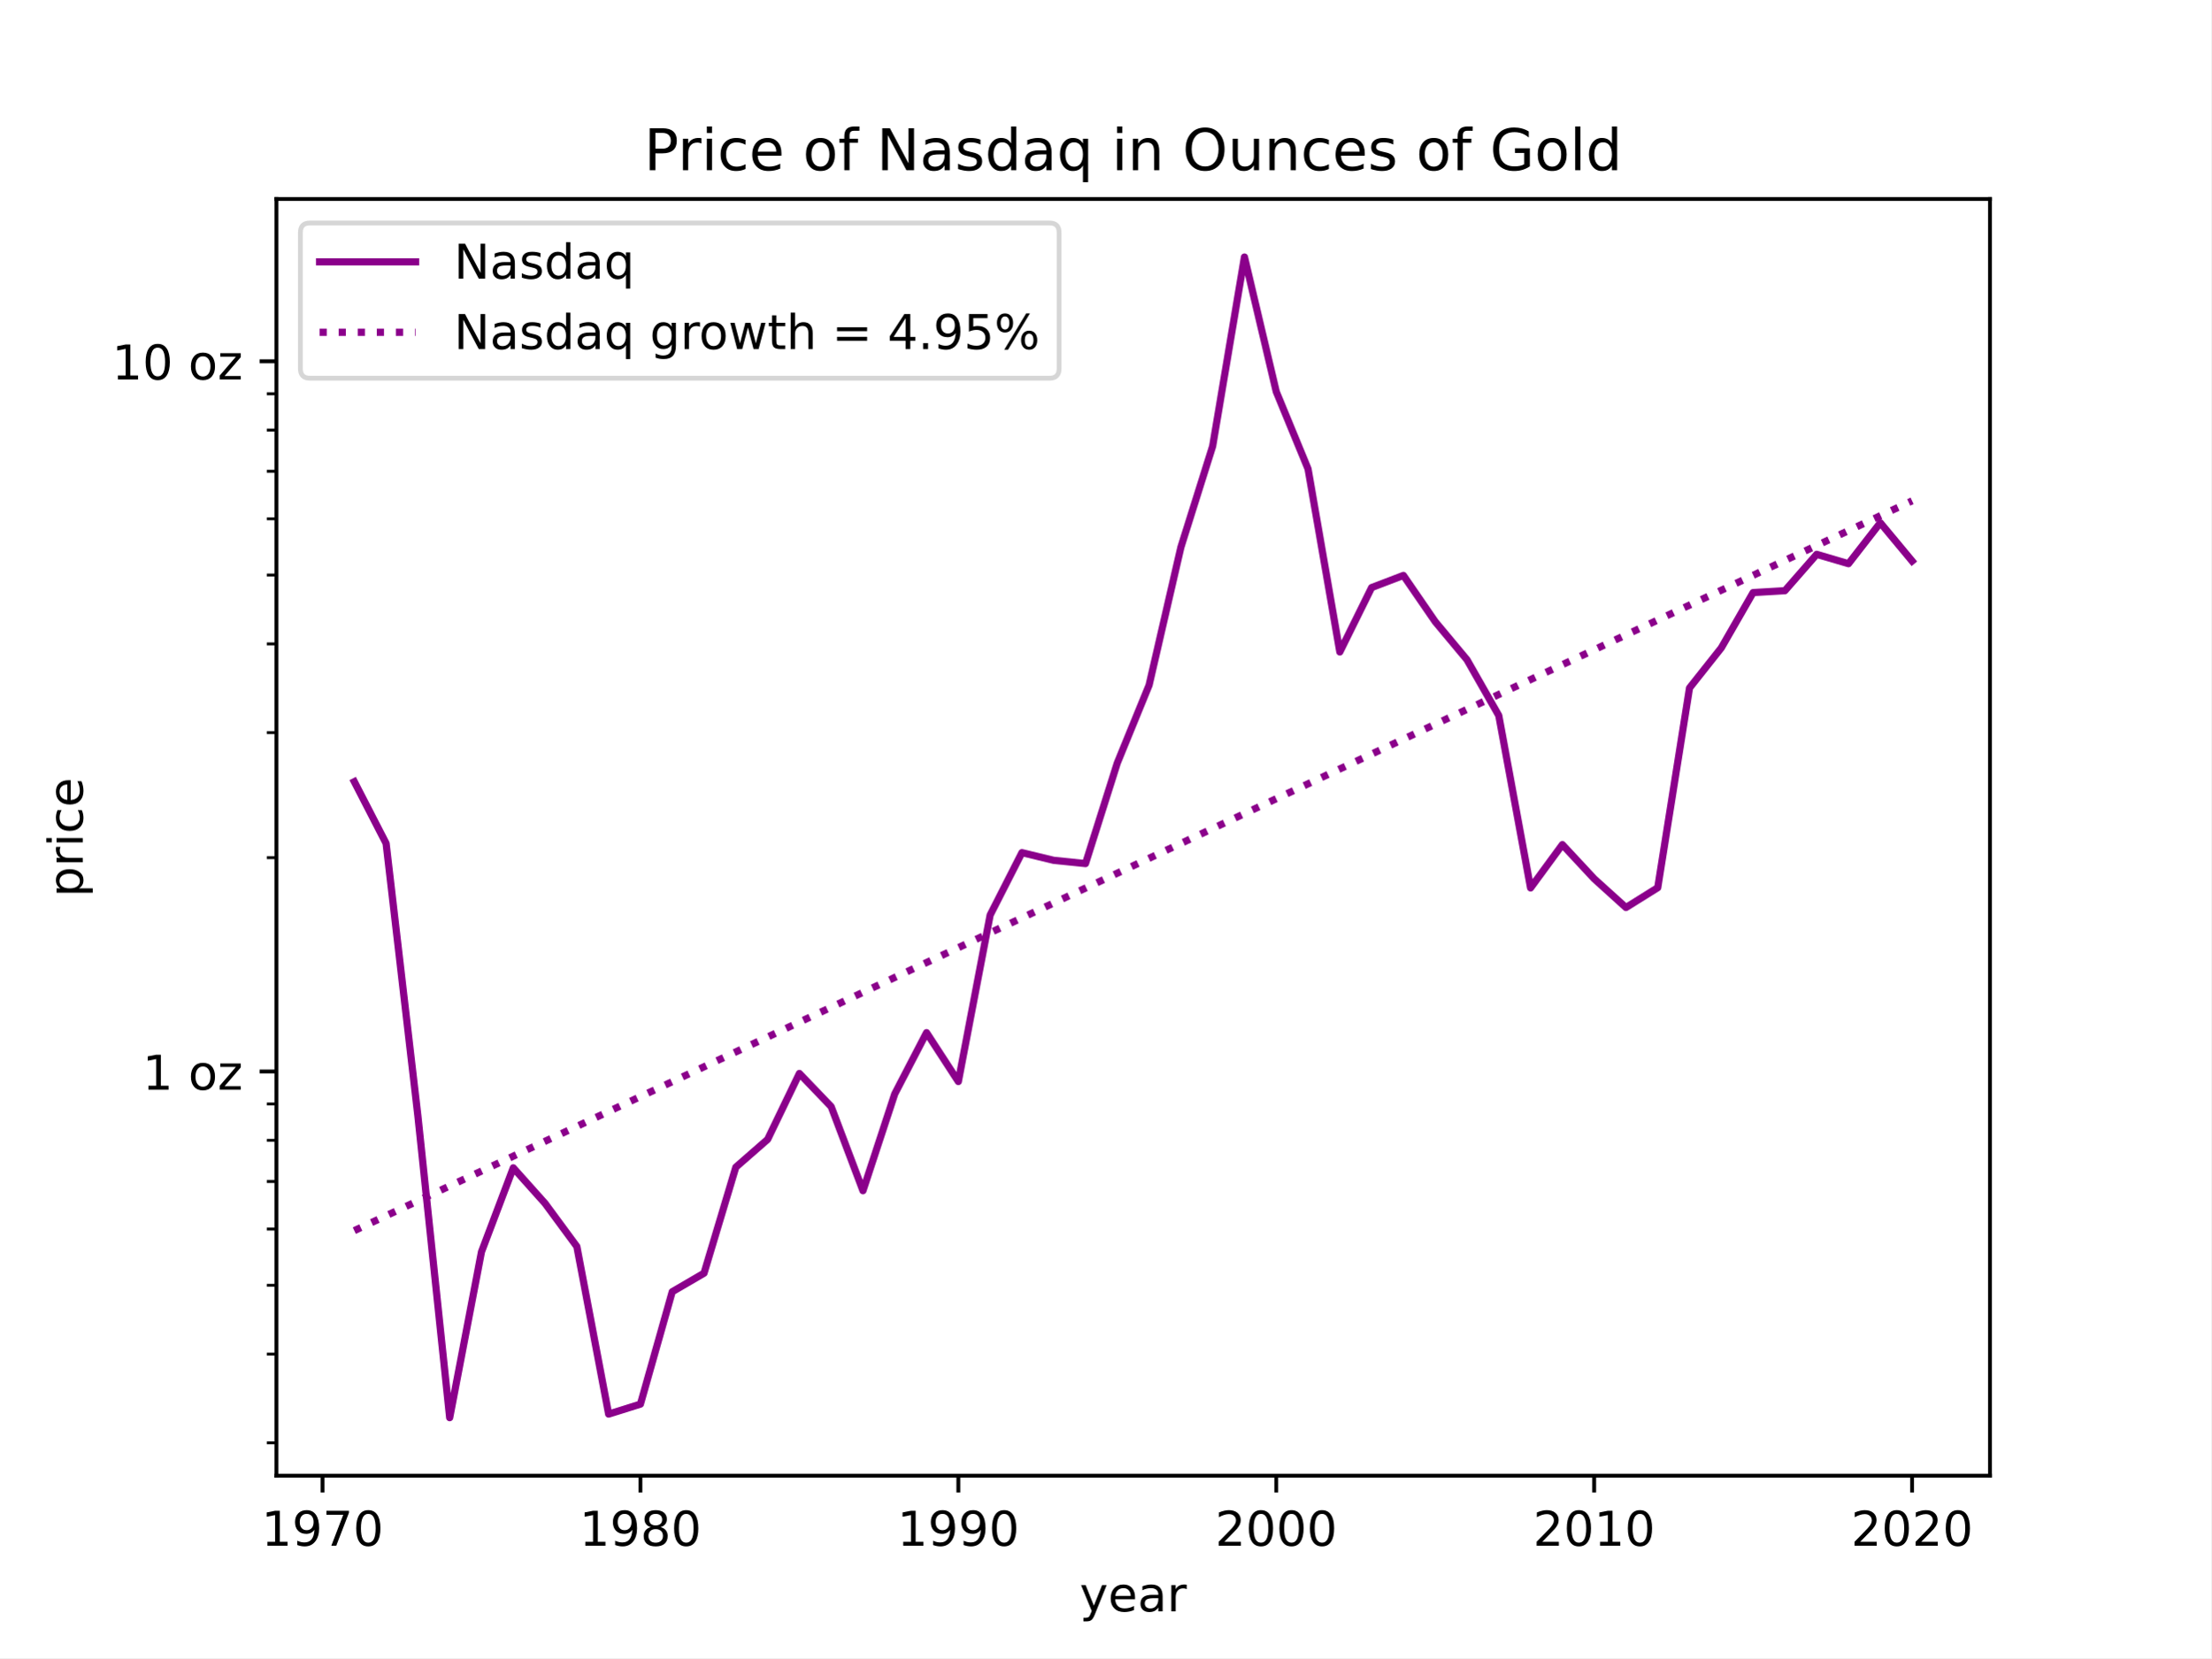
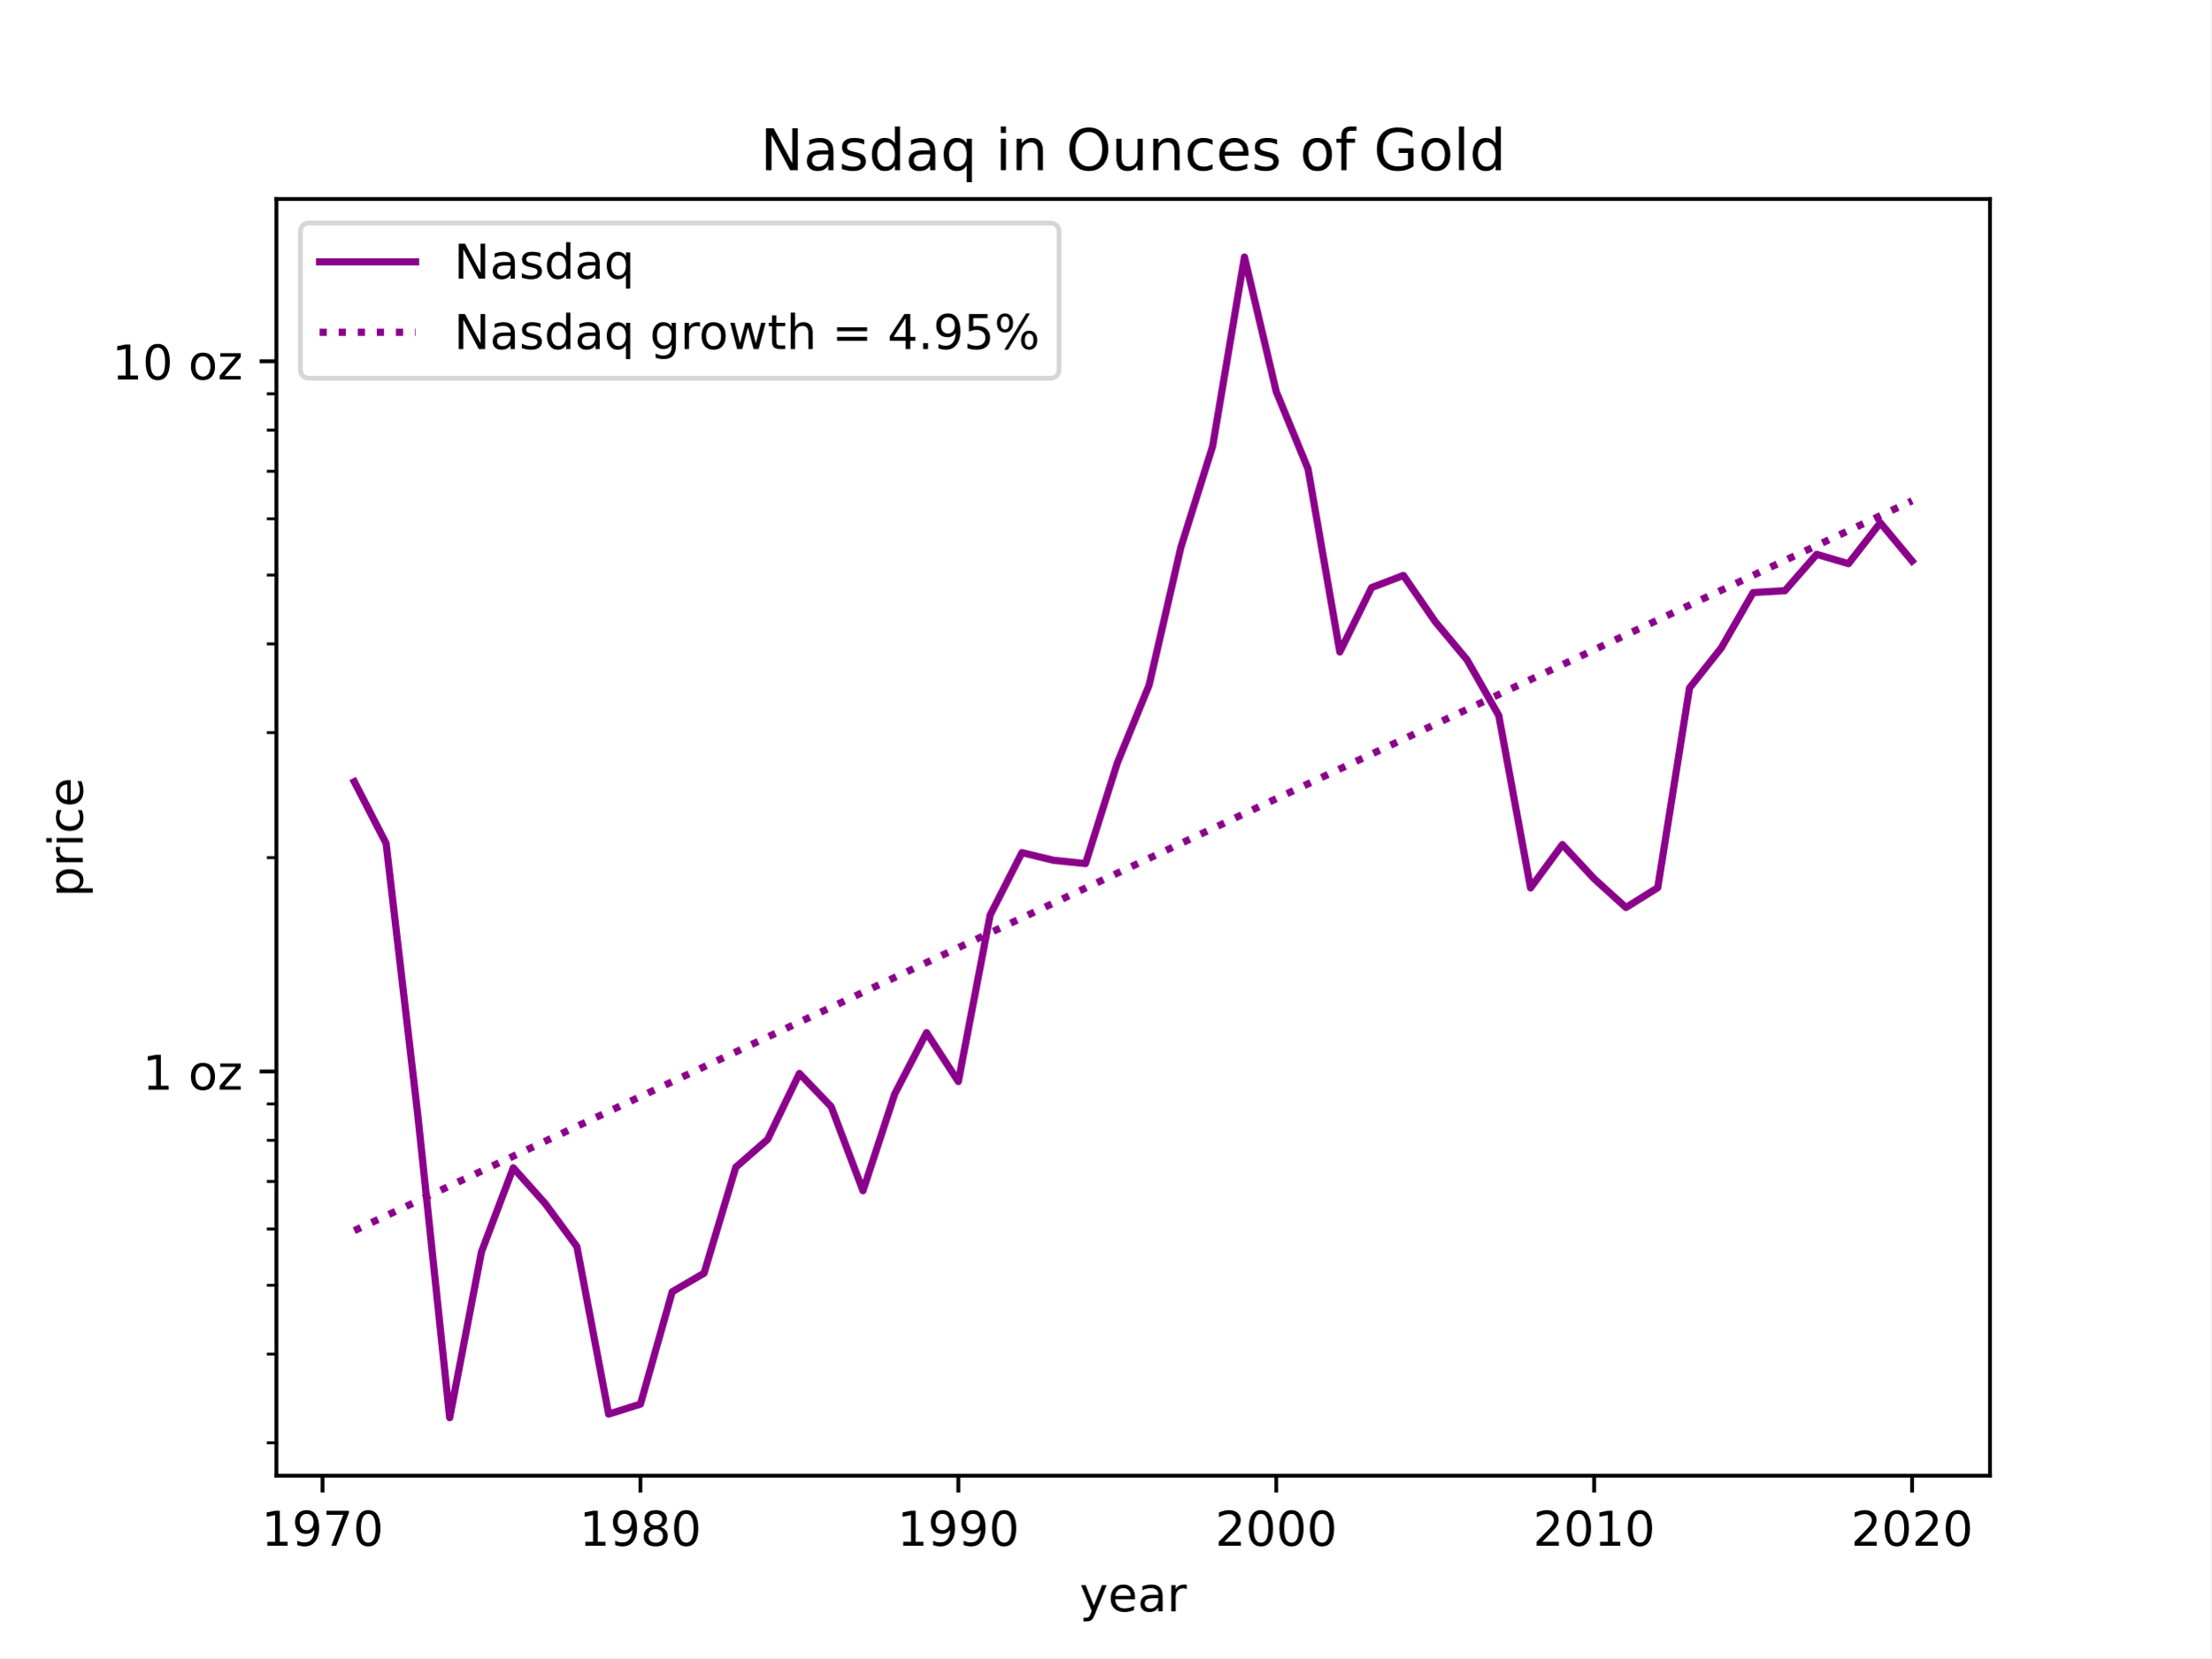
<svg xmlns="http://www.w3.org/2000/svg" xmlns:xlink="http://www.w3.org/1999/xlink" height="345.6pt" version="1.1" viewBox="0 0 460.8 345.6" width="460.8pt">
  <defs>
    <style type="text/css">
*{stroke-linecap:butt;stroke-linejoin:round;}
  </style>
  </defs>
  <g id="figure_1">
    <g id="patch_1">
      <path d="M 0 345.6  L 460.8 345.6  L 460.8 0  L 0 0  z " style="fill:#ffffff;" />
    </g>
    <g id="axes_1">
      <g id="patch_2">
        <path d="M 57.6 307.584  L 414.72 307.584  L 414.72 41.472  L 57.6 41.472  z " style="fill:#ffffff;" />
      </g>
      <g id="matplotlib.axis_1">
        <g id="xtick_1">
          <g id="line2d_1">
            <defs>
-               <path d="M 0 0  L 0 3.5  " id="m5ba9211d2d" style="stroke:#000000;stroke-width:0.8;" />
-             </defs>
-             <g>
-               <use style="stroke:#000000;stroke-width:0.8;" x="67.207" xlink:href="#m5ba9211d2d" y="307.584" />
+               <path d="M 0 0  L 0 3.5  " id="mdb878e8b52" style="stroke:#000000;stroke-width:0.8;" />
+             </defs>
+             <g>
+               <use style="stroke:#000000;stroke-width:0.8;" x="67.207" xlink:href="#mdb878e8b52" y="307.584" />
            </g>
          </g>
          <g id="text_1">
            <defs>
              <path d="M 12.406 8.297  L 28.516 8.297  L 28.516 63.922  L 10.984 60.406  L 10.984 69.391  L 28.422 72.906  L 38.281 72.906  L 38.281 8.297  L 54.391 8.297  L 54.391 0  L 12.406 0  z " id="DejaVuSans-49" />
              <path d="M 10.984 1.516  L 10.984 10.5  Q 14.703 8.734 18.5 7.812  Q 22.312 6.891 25.984 6.891  Q 35.75 6.891 40.891 13.453  Q 46.047 20.016 46.781 33.406  Q 43.953 29.203 39.594 26.953  Q 35.25 24.703 29.984 24.703  Q 19.047 24.703 12.672 31.312  Q 6.297 37.938 6.297 49.422  Q 6.297 60.641 12.938 67.422  Q 19.578 74.219 30.609 74.219  Q 43.266 74.219 49.922 64.516  Q 56.594 54.828 56.594 36.375  Q 56.594 19.141 48.406 8.859  Q 40.234 -1.422 26.422 -1.422  Q 22.703 -1.422 18.891 -0.688  Q 15.094 0.047 10.984 1.516  z M 30.609 32.422  Q 37.25 32.422 41.125 36.953  Q 45.016 41.5 45.016 49.422  Q 45.016 57.281 41.125 61.844  Q 37.25 66.406 30.609 66.406  Q 23.969 66.406 20.094 61.844  Q 16.219 57.281 16.219 49.422  Q 16.219 41.5 20.094 36.953  Q 23.969 32.422 30.609 32.422  z " id="DejaVuSans-57" />
              <path d="M 8.203 72.906  L 55.078 72.906  L 55.078 68.703  L 28.609 0  L 18.312 0  L 43.219 64.594  L 8.203 64.594  z " id="DejaVuSans-55" />
              <path d="M 31.781 66.406  Q 24.172 66.406 20.328 58.906  Q 16.5 51.422 16.5 36.375  Q 16.5 21.391 20.328 13.891  Q 24.172 6.391 31.781 6.391  Q 39.453 6.391 43.281 13.891  Q 47.125 21.391 47.125 36.375  Q 47.125 51.422 43.281 58.906  Q 39.453 66.406 31.781 66.406  z M 31.781 74.219  Q 44.047 74.219 50.516 64.516  Q 56.984 54.828 56.984 36.375  Q 56.984 17.969 50.516 8.266  Q 44.047 -1.422 31.781 -1.422  Q 19.531 -1.422 13.062 8.266  Q 6.594 17.969 6.594 36.375  Q 6.594 54.828 13.062 64.516  Q 19.531 74.219 31.781 74.219  z " id="DejaVuSans-48" />
            </defs>
            <g transform="translate(54.48212 322.1824)scale(0.1 -0.1)">
              <use xlink:href="#DejaVuSans-49" />
              <use x="63.623" xlink:href="#DejaVuSans-57" />
              <use x="127.246" xlink:href="#DejaVuSans-55" />
              <use x="190.869" xlink:href="#DejaVuSans-48" />
            </g>
          </g>
        </g>
        <g id="xtick_2">
          <g id="line2d_2">
            <g>
-               <use style="stroke:#000000;stroke-width:0.8;" x="133.463" xlink:href="#m5ba9211d2d" y="307.584" />
+               <use style="stroke:#000000;stroke-width:0.8;" x="133.463" xlink:href="#mdb878e8b52" y="307.584" />
            </g>
          </g>
          <g id="text_2">
            <defs>
              <path d="M 31.781 34.625  Q 24.75 34.625 20.719 30.859  Q 16.703 27.094 16.703 20.516  Q 16.703 13.922 20.719 10.156  Q 24.75 6.391 31.781 6.391  Q 38.812 6.391 42.859 10.172  Q 46.922 13.969 46.922 20.516  Q 46.922 27.094 42.891 30.859  Q 38.875 34.625 31.781 34.625  z M 21.922 38.812  Q 15.578 40.375 12.031 44.719  Q 8.5 49.078 8.5 55.328  Q 8.5 64.062 14.719 69.141  Q 20.953 74.219 31.781 74.219  Q 42.672 74.219 48.875 69.141  Q 55.078 64.062 55.078 55.328  Q 55.078 49.078 51.531 44.719  Q 48 40.375 41.703 38.812  Q 48.828 37.156 52.797 32.312  Q 56.781 27.484 56.781 20.516  Q 56.781 9.906 50.312 4.234  Q 43.844 -1.422 31.781 -1.422  Q 19.734 -1.422 13.25 4.234  Q 6.781 9.906 6.781 20.516  Q 6.781 27.484 10.781 32.312  Q 14.797 37.156 21.922 38.812  z M 18.312 54.391  Q 18.312 48.734 21.844 45.562  Q 25.391 42.391 31.781 42.391  Q 38.141 42.391 41.719 45.562  Q 45.312 48.734 45.312 54.391  Q 45.312 60.062 41.719 63.234  Q 38.141 66.406 31.781 66.406  Q 25.391 66.406 21.844 63.234  Q 18.312 60.062 18.312 54.391  z " id="DejaVuSans-56" />
            </defs>
            <g transform="translate(120.7382 322.1824)scale(0.1 -0.1)">
              <use xlink:href="#DejaVuSans-49" />
              <use x="63.623" xlink:href="#DejaVuSans-57" />
              <use x="127.246" xlink:href="#DejaVuSans-56" />
              <use x="190.869" xlink:href="#DejaVuSans-48" />
            </g>
          </g>
        </g>
        <g id="xtick_3">
          <g id="line2d_3">
            <g>
-               <use style="stroke:#000000;stroke-width:0.8;" x="199.719" xlink:href="#m5ba9211d2d" y="307.584" />
+               <use style="stroke:#000000;stroke-width:0.8;" x="199.719" xlink:href="#mdb878e8b52" y="307.584" />
            </g>
          </g>
          <g id="text_3">
            <g transform="translate(186.9942 322.1824)scale(0.1 -0.1)">
              <use xlink:href="#DejaVuSans-49" />
              <use x="63.623" xlink:href="#DejaVuSans-57" />
              <use x="127.246" xlink:href="#DejaVuSans-57" />
              <use x="190.869" xlink:href="#DejaVuSans-48" />
            </g>
          </g>
        </g>
        <g id="xtick_4">
          <g id="line2d_4">
            <g>
-               <use style="stroke:#000000;stroke-width:0.8;" x="265.975" xlink:href="#m5ba9211d2d" y="307.584" />
+               <use style="stroke:#000000;stroke-width:0.8;" x="265.975" xlink:href="#mdb878e8b52" y="307.584" />
            </g>
          </g>
          <g id="text_4">
            <defs>
              <path d="M 19.188 8.297  L 53.609 8.297  L 53.609 0  L 7.328 0  L 7.328 8.297  Q 12.938 14.109 22.625 23.891  Q 32.328 33.688 34.812 36.531  Q 39.547 41.844 41.422 45.531  Q 43.312 49.219 43.312 52.781  Q 43.312 58.594 39.234 62.25  Q 35.156 65.922 28.609 65.922  Q 23.969 65.922 18.812 64.312  Q 13.672 62.703 7.812 59.422  L 7.812 69.391  Q 13.766 71.781 18.938 73  Q 24.125 74.219 28.422 74.219  Q 39.75 74.219 46.484 68.547  Q 53.219 62.891 53.219 53.422  Q 53.219 48.922 51.531 44.891  Q 49.859 40.875 45.406 35.406  Q 44.188 33.984 37.641 27.219  Q 31.109 20.453 19.188 8.297  z " id="DejaVuSans-50" />
            </defs>
            <g transform="translate(253.2502 322.1824)scale(0.1 -0.1)">
              <use xlink:href="#DejaVuSans-50" />
              <use x="63.623" xlink:href="#DejaVuSans-48" />
              <use x="127.246" xlink:href="#DejaVuSans-48" />
              <use x="190.869" xlink:href="#DejaVuSans-48" />
            </g>
          </g>
        </g>
        <g id="xtick_5">
          <g id="line2d_5">
            <g>
-               <use style="stroke:#000000;stroke-width:0.8;" x="332.231" xlink:href="#m5ba9211d2d" y="307.584" />
+               <use style="stroke:#000000;stroke-width:0.8;" x="332.231" xlink:href="#mdb878e8b52" y="307.584" />
            </g>
          </g>
          <g id="text_5">
            <g transform="translate(319.5062 322.1824)scale(0.1 -0.1)">
              <use xlink:href="#DejaVuSans-50" />
              <use x="63.623" xlink:href="#DejaVuSans-48" />
              <use x="127.246" xlink:href="#DejaVuSans-49" />
              <use x="190.869" xlink:href="#DejaVuSans-48" />
            </g>
          </g>
        </g>
        <g id="xtick_6">
          <g id="line2d_6">
            <g>
-               <use style="stroke:#000000;stroke-width:0.8;" x="398.487" xlink:href="#m5ba9211d2d" y="307.584" />
+               <use style="stroke:#000000;stroke-width:0.8;" x="398.487" xlink:href="#mdb878e8b52" y="307.584" />
            </g>
          </g>
          <g id="text_6">
            <g transform="translate(385.7623 322.1824)scale(0.1 -0.1)">
              <use xlink:href="#DejaVuSans-50" />
              <use x="63.623" xlink:href="#DejaVuSans-48" />
              <use x="127.246" xlink:href="#DejaVuSans-50" />
              <use x="190.869" xlink:href="#DejaVuSans-48" />
            </g>
          </g>
        </g>
        <g id="text_7">
          <defs>
            <path d="M 32.172 -5.078  Q 28.375 -14.844 24.75 -17.812  Q 21.141 -20.797 15.094 -20.797  L 7.906 -20.797  L 7.906 -13.281  L 13.188 -13.281  Q 16.891 -13.281 18.938 -11.516  Q 21 -9.766 23.484 -3.219  L 25.094 0.875  L 2.984 54.688  L 12.5 54.688  L 29.594 11.922  L 46.688 54.688  L 56.203 54.688  z " id="DejaVuSans-121" />
            <path d="M 56.203 29.594  L 56.203 25.203  L 14.891 25.203  Q 15.484 15.922 20.484 11.062  Q 25.484 6.203 34.422 6.203  Q 39.594 6.203 44.453 7.469  Q 49.312 8.734 54.109 11.281  L 54.109 2.781  Q 49.266 0.734 44.188 -0.344  Q 39.109 -1.422 33.891 -1.422  Q 20.797 -1.422 13.156 6.188  Q 5.516 13.812 5.516 26.812  Q 5.516 40.234 12.766 48.109  Q 20.016 56 32.328 56  Q 43.359 56 49.781 48.891  Q 56.203 41.797 56.203 29.594  z M 47.219 32.234  Q 47.125 39.594 43.094 43.984  Q 39.062 48.391 32.422 48.391  Q 24.906 48.391 20.391 44.141  Q 15.875 39.891 15.188 32.172  z " id="DejaVuSans-101" />
            <path d="M 34.281 27.484  Q 23.391 27.484 19.188 25  Q 14.984 22.516 14.984 16.5  Q 14.984 11.719 18.141 8.906  Q 21.297 6.109 26.703 6.109  Q 34.188 6.109 38.703 11.406  Q 43.219 16.703 43.219 25.484  L 43.219 27.484  z M 52.203 31.203  L 52.203 0  L 43.219 0  L 43.219 8.297  Q 40.141 3.328 35.547 0.953  Q 30.953 -1.422 24.312 -1.422  Q 15.922 -1.422 10.953 3.297  Q 6 8.016 6 15.922  Q 6 25.141 12.172 29.828  Q 18.359 34.516 30.609 34.516  L 43.219 34.516  L 43.219 35.406  Q 43.219 41.609 39.141 45  Q 35.062 48.391 27.688 48.391  Q 23 48.391 18.547 47.266  Q 14.109 46.141 10.016 43.891  L 10.016 52.203  Q 14.938 54.109 19.578 55.047  Q 24.219 56 28.609 56  Q 40.484 56 46.344 49.844  Q 52.203 43.703 52.203 31.203  z " id="DejaVuSans-97" />
            <path d="M 41.109 46.297  Q 39.594 47.172 37.812 47.578  Q 36.031 48 33.891 48  Q 26.266 48 22.188 43.047  Q 18.109 38.094 18.109 28.812  L 18.109 0  L 9.078 0  L 9.078 54.688  L 18.109 54.688  L 18.109 46.188  Q 20.953 51.172 25.484 53.578  Q 30.031 56 36.531 56  Q 37.453 56 38.578 55.875  Q 39.703 55.766 41.062 55.516  z " id="DejaVuSans-114" />
          </defs>
          <g transform="translate(225.0045 335.8606)scale(0.1 -0.1)">
            <use xlink:href="#DejaVuSans-121" />
            <use x="59.18" xlink:href="#DejaVuSans-101" />
            <use x="120.703" xlink:href="#DejaVuSans-97" />
            <use x="181.982" xlink:href="#DejaVuSans-114" />
          </g>
        </g>
      </g>
      <g id="matplotlib.axis_2">
        <g id="ytick_1">
          <g id="line2d_7">
            <defs>
-               <path d="M 0 0  L -3.5 0  " id="m5443325518" style="stroke:#000000;stroke-width:0.8;" />
-             </defs>
-             <g>
-               <use style="stroke:#000000;stroke-width:0.8;" x="57.6" xlink:href="#m5443325518" y="223.33" />
+               <path d="M 0 0  L -3.5 0  " id="m163175c74a" style="stroke:#000000;stroke-width:0.8;" />
+             </defs>
+             <g>
+               <use style="stroke:#000000;stroke-width:0.8;" x="57.6" xlink:href="#m163175c74a" y="223.33" />
            </g>
          </g>
          <g id="text_8">
            <defs>
              <path id="DejaVuSans-32" />
              <path d="M 30.609 48.391  Q 23.391 48.391 19.188 42.75  Q 14.984 37.109 14.984 27.297  Q 14.984 17.484 19.156 11.844  Q 23.344 6.203 30.609 6.203  Q 37.797 6.203 41.984 11.859  Q 46.188 17.531 46.188 27.297  Q 46.188 37.016 41.984 42.703  Q 37.797 48.391 30.609 48.391  z M 30.609 56  Q 42.328 56 49.016 48.375  Q 55.719 40.766 55.719 27.297  Q 55.719 13.875 49.016 6.219  Q 42.328 -1.422 30.609 -1.422  Q 18.844 -1.422 12.172 6.219  Q 5.516 13.875 5.516 27.297  Q 5.516 40.766 12.172 48.375  Q 18.844 56 30.609 56  z " id="DejaVuSans-111" />
              <path d="M 5.516 54.688  L 48.188 54.688  L 48.188 46.484  L 14.406 7.172  L 48.188 7.172  L 48.188 0  L 4.297 0  L 4.297 8.203  L 38.094 47.516  L 5.516 47.516  z " id="DejaVuSans-122" />
            </defs>
            <g transform="translate(29.69219 227.1294)scale(0.1 -0.1)">
              <use xlink:href="#DejaVuSans-49" />
              <use x="63.623" xlink:href="#DejaVuSans-32" />
              <use x="95.41" xlink:href="#DejaVuSans-111" />
              <use x="156.592" xlink:href="#DejaVuSans-122" />
            </g>
          </g>
        </g>
        <g id="ytick_2">
          <g id="line2d_8">
            <g>
-               <use style="stroke:#000000;stroke-width:0.8;" x="57.6" xlink:href="#m5443325518" y="75.292" />
+               <use style="stroke:#000000;stroke-width:0.8;" x="57.6" xlink:href="#m163175c74a" y="75.292" />
            </g>
          </g>
          <g id="text_9">
            <g transform="translate(23.32969 79.09156)scale(0.1 -0.1)">
              <use xlink:href="#DejaVuSans-49" />
              <use x="63.623" xlink:href="#DejaVuSans-48" />
              <use x="127.246" xlink:href="#DejaVuSans-32" />
              <use x="159.033" xlink:href="#DejaVuSans-111" />
              <use x="220.215" xlink:href="#DejaVuSans-122" />
            </g>
          </g>
        </g>
        <g id="ytick_3">
          <g id="line2d_9">
            <defs>
-               <path d="M 0 0  L -2 0  " id="m3116861766" style="stroke:#000000;stroke-width:0.6;" />
-             </defs>
-             <g>
-               <use style="stroke:#000000;stroke-width:0.6;" x="57.6" xlink:href="#m3116861766" y="300.736" />
+               <path d="M 0 0  L -2 0  " id="m2f3b83da68" style="stroke:#000000;stroke-width:0.6;" />
+             </defs>
+             <g>
+               <use style="stroke:#000000;stroke-width:0.6;" x="57.6" xlink:href="#m2f3b83da68" y="300.736" />
            </g>
          </g>
        </g>
        <g id="ytick_4">
          <g id="line2d_10">
            <g>
-               <use style="stroke:#000000;stroke-width:0.6;" x="57.6" xlink:href="#m3116861766" y="282.24" />
+               <use style="stroke:#000000;stroke-width:0.6;" x="57.6" xlink:href="#m2f3b83da68" y="282.24" />
            </g>
          </g>
        </g>
        <g id="ytick_5">
          <g id="line2d_11">
            <g>
-               <use style="stroke:#000000;stroke-width:0.6;" x="57.6" xlink:href="#m3116861766" y="267.894" />
+               <use style="stroke:#000000;stroke-width:0.6;" x="57.6" xlink:href="#m2f3b83da68" y="267.894" />
            </g>
          </g>
        </g>
        <g id="ytick_6">
          <g id="line2d_12">
            <g>
-               <use style="stroke:#000000;stroke-width:0.6;" x="57.6" xlink:href="#m3116861766" y="256.172" />
+               <use style="stroke:#000000;stroke-width:0.6;" x="57.6" xlink:href="#m2f3b83da68" y="256.172" />
            </g>
          </g>
        </g>
        <g id="ytick_7">
          <g id="line2d_13">
            <g>
-               <use style="stroke:#000000;stroke-width:0.6;" x="57.6" xlink:href="#m3116861766" y="246.262" />
+               <use style="stroke:#000000;stroke-width:0.6;" x="57.6" xlink:href="#m2f3b83da68" y="246.262" />
            </g>
          </g>
        </g>
        <g id="ytick_8">
          <g id="line2d_14">
            <g>
-               <use style="stroke:#000000;stroke-width:0.6;" x="57.6" xlink:href="#m3116861766" y="237.677" />
+               <use style="stroke:#000000;stroke-width:0.6;" x="57.6" xlink:href="#m2f3b83da68" y="237.677" />
            </g>
          </g>
        </g>
        <g id="ytick_9">
          <g id="line2d_15">
            <g>
-               <use style="stroke:#000000;stroke-width:0.6;" x="57.6" xlink:href="#m3116861766" y="230.104" />
+               <use style="stroke:#000000;stroke-width:0.6;" x="57.6" xlink:href="#m2f3b83da68" y="230.104" />
            </g>
          </g>
        </g>
        <g id="ytick_10">
          <g id="line2d_16">
            <g>
-               <use style="stroke:#000000;stroke-width:0.6;" x="57.6" xlink:href="#m3116861766" y="178.766" />
+               <use style="stroke:#000000;stroke-width:0.6;" x="57.6" xlink:href="#m2f3b83da68" y="178.766" />
            </g>
          </g>
        </g>
        <g id="ytick_11">
          <g id="line2d_17">
            <g>
-               <use style="stroke:#000000;stroke-width:0.6;" x="57.6" xlink:href="#m3116861766" y="152.698" />
+               <use style="stroke:#000000;stroke-width:0.6;" x="57.6" xlink:href="#m2f3b83da68" y="152.698" />
            </g>
          </g>
        </g>
        <g id="ytick_12">
          <g id="line2d_18">
            <g>
-               <use style="stroke:#000000;stroke-width:0.6;" x="57.6" xlink:href="#m3116861766" y="134.203" />
+               <use style="stroke:#000000;stroke-width:0.6;" x="57.6" xlink:href="#m2f3b83da68" y="134.203" />
            </g>
          </g>
        </g>
        <g id="ytick_13">
          <g id="line2d_19">
            <g>
-               <use style="stroke:#000000;stroke-width:0.6;" x="57.6" xlink:href="#m3116861766" y="119.856" />
+               <use style="stroke:#000000;stroke-width:0.6;" x="57.6" xlink:href="#m2f3b83da68" y="119.856" />
            </g>
          </g>
        </g>
        <g id="ytick_14">
          <g id="line2d_20">
            <g>
-               <use style="stroke:#000000;stroke-width:0.6;" x="57.6" xlink:href="#m3116861766" y="108.134" />
+               <use style="stroke:#000000;stroke-width:0.6;" x="57.6" xlink:href="#m2f3b83da68" y="108.134" />
            </g>
          </g>
        </g>
        <g id="ytick_15">
          <g id="line2d_21">
            <g>
-               <use style="stroke:#000000;stroke-width:0.6;" x="57.6" xlink:href="#m3116861766" y="98.224" />
+               <use style="stroke:#000000;stroke-width:0.6;" x="57.6" xlink:href="#m2f3b83da68" y="98.224" />
            </g>
          </g>
        </g>
        <g id="ytick_16">
          <g id="line2d_22">
            <g>
-               <use style="stroke:#000000;stroke-width:0.6;" x="57.6" xlink:href="#m3116861766" y="89.639" />
+               <use style="stroke:#000000;stroke-width:0.6;" x="57.6" xlink:href="#m2f3b83da68" y="89.639" />
            </g>
          </g>
        </g>
        <g id="ytick_17">
          <g id="line2d_23">
            <g>
-               <use style="stroke:#000000;stroke-width:0.6;" x="57.6" xlink:href="#m3116861766" y="82.066" />
+               <use style="stroke:#000000;stroke-width:0.6;" x="57.6" xlink:href="#m2f3b83da68" y="82.066" />
            </g>
          </g>
        </g>
        <g id="text_10">
          <defs>
            <path d="M 18.109 8.203  L 18.109 -20.797  L 9.078 -20.797  L 9.078 54.688  L 18.109 54.688  L 18.109 46.391  Q 20.953 51.266 25.266 53.625  Q 29.594 56 35.594 56  Q 45.562 56 51.781 48.094  Q 58.016 40.188 58.016 27.297  Q 58.016 14.406 51.781 6.484  Q 45.562 -1.422 35.594 -1.422  Q 29.594 -1.422 25.266 0.953  Q 20.953 3.328 18.109 8.203  z M 48.688 27.297  Q 48.688 37.203 44.609 42.844  Q 40.531 48.484 33.406 48.484  Q 26.266 48.484 22.188 42.844  Q 18.109 37.203 18.109 27.297  Q 18.109 17.391 22.188 11.75  Q 26.266 6.109 33.406 6.109  Q 40.531 6.109 44.609 11.75  Q 48.688 17.391 48.688 27.297  z " id="DejaVuSans-112" />
            <path d="M 9.422 54.688  L 18.406 54.688  L 18.406 0  L 9.422 0  z M 9.422 75.984  L 18.406 75.984  L 18.406 64.594  L 9.422 64.594  z " id="DejaVuSans-105" />
            <path d="M 48.781 52.594  L 48.781 44.188  Q 44.969 46.297 41.141 47.344  Q 37.312 48.391 33.406 48.391  Q 24.656 48.391 19.812 42.844  Q 14.984 37.312 14.984 27.297  Q 14.984 17.281 19.812 11.734  Q 24.656 6.203 33.406 6.203  Q 37.312 6.203 41.141 7.25  Q 44.969 8.297 48.781 10.406  L 48.781 2.094  Q 45.016 0.344 40.984 -0.531  Q 36.969 -1.422 32.422 -1.422  Q 20.062 -1.422 12.781 6.344  Q 5.516 14.109 5.516 27.297  Q 5.516 40.672 12.859 48.328  Q 20.219 56 33.016 56  Q 37.156 56 41.109 55.141  Q 45.062 54.297 48.781 52.594  z " id="DejaVuSans-99" />
          </defs>
          <g transform="translate(17.25 186.9725)rotate(-90)scale(0.1 -0.1)">
            <use xlink:href="#DejaVuSans-112" />
            <use x="63.477" xlink:href="#DejaVuSans-114" />
            <use x="104.59" xlink:href="#DejaVuSans-105" />
            <use x="132.373" xlink:href="#DejaVuSans-99" />
            <use x="187.354" xlink:href="#DejaVuSans-101" />
          </g>
        </g>
      </g>
      <g id="line2d_24">
-         <path clip-path="url(#p4c5c1e82b0)" d="M 73.833 162.927  L 80.458 175.79  L 87.084 232.595  L 93.71 295.488  L 100.335 260.924  L 106.961 243.414  L 113.586 250.821  L 120.212 259.816  L 126.838 294.749  L 133.463 292.666  L 140.089 269.245  L 146.714 265.381  L 153.34 243.286  L 159.966 237.494  L 166.591 223.744  L 173.217 230.656  L 179.842 248.187  L 186.468 228.003  L 193.094 215.236  L 199.719 225.428  L 206.345 190.734  L 212.97 177.718  L 219.596 179.318  L 226.222 179.998  L 232.847 159.029  L 239.473 142.811  L 246.098 114.072  L 252.724 92.978  L 259.35 53.568  L 265.975 81.631  L 272.601 97.731  L 279.226 135.889  L 285.852 122.462  L 292.478 119.932  L 299.103 129.57  L 305.729 137.51  L 312.354 149.141  L 318.98 185.07  L 325.606 176.042  L 332.231 183.16  L 338.857 189.155  L 345.482 185.02  L 352.108 143.388  L 358.734 135.025  L 365.359 123.507  L 371.985 123.114  L 378.61 115.538  L 385.236 117.485  L 391.862 108.959  L 398.487 116.927  " style="fill:none;stroke:#8b008b;stroke-linecap:square;stroke-width:1.5;" />
+         <path clip-path="url(#pde35d88e26)" d="M 73.833 162.927  L 80.458 175.79  L 87.084 232.595  L 93.71 295.488  L 100.335 260.924  L 106.961 243.414  L 113.586 250.821  L 120.212 259.816  L 126.838 294.749  L 133.463 292.666  L 140.089 269.245  L 146.714 265.381  L 153.34 243.286  L 159.966 237.494  L 166.591 223.744  L 173.217 230.656  L 179.842 248.187  L 186.468 228.003  L 193.094 215.236  L 199.719 225.428  L 206.345 190.734  L 212.97 177.718  L 219.596 179.318  L 226.222 179.998  L 232.847 159.029  L 239.473 142.811  L 246.098 114.072  L 252.724 92.978  L 259.35 53.568  L 265.975 81.631  L 272.601 97.731  L 279.226 135.889  L 285.852 122.462  L 292.478 119.932  L 299.103 129.57  L 305.729 137.51  L 312.354 149.141  L 318.98 185.07  L 325.606 176.042  L 332.231 183.16  L 338.857 189.155  L 345.482 185.02  L 352.108 143.388  L 358.734 135.025  L 365.359 123.507  L 371.985 123.114  L 378.61 115.538  L 385.236 117.485  L 391.862 108.959  L 398.487 116.927  " style="fill:none;stroke:#8b008b;stroke-linecap:square;stroke-width:1.5;" />
      </g>
      <g id="line2d_25">
-         <path clip-path="url(#p4c5c1e82b0)" d="M 73.833 256.509  L 80.458 253.404  L 87.084 250.3  L 93.71 247.195  L 100.335 244.09  L 106.961 240.986  L 113.586 237.881  L 120.212 234.777  L 126.838 231.672  L 133.463 228.567  L 140.089 225.463  L 146.714 222.358  L 153.34 219.254  L 159.966 216.149  L 166.591 213.045  L 173.217 209.94  L 179.842 206.835  L 186.468 203.731  L 193.094 200.626  L 199.719 197.522  L 206.345 194.417  L 212.97 191.313  L 219.596 188.208  L 226.222 185.103  L 232.847 181.999  L 239.473 178.894  L 246.098 175.79  L 252.724 172.685  L 259.35 169.581  L 265.975 166.476  L 272.601 163.371  L 279.226 160.267  L 285.852 157.162  L 292.478 154.058  L 299.103 150.953  L 305.729 147.849  L 312.354 144.744  L 318.98 141.639  L 325.606 138.535  L 332.231 135.43  L 338.857 132.326  L 345.482 129.221  L 352.108 126.117  L 358.734 123.012  L 365.359 119.907  L 371.985 116.803  L 378.61 113.698  L 385.236 110.594  L 391.862 107.489  L 398.487 104.385  " style="fill:none;stroke:#8b008b;stroke-dasharray:1.5,2.475;stroke-dashoffset:0;stroke-width:1.5;" />
+         <path clip-path="url(#pde35d88e26)" d="M 73.833 256.509  L 80.458 253.404  L 87.084 250.3  L 93.71 247.195  L 100.335 244.09  L 106.961 240.986  L 113.586 237.881  L 120.212 234.777  L 126.838 231.672  L 133.463 228.567  L 140.089 225.463  L 146.714 222.358  L 153.34 219.254  L 159.966 216.149  L 166.591 213.045  L 173.217 209.94  L 179.842 206.835  L 186.468 203.731  L 193.094 200.626  L 199.719 197.522  L 206.345 194.417  L 212.97 191.313  L 219.596 188.208  L 226.222 185.103  L 232.847 181.999  L 239.473 178.894  L 246.098 175.79  L 252.724 172.685  L 259.35 169.581  L 265.975 166.476  L 272.601 163.371  L 279.226 160.267  L 285.852 157.162  L 292.478 154.058  L 299.103 150.953  L 305.729 147.849  L 312.354 144.744  L 318.98 141.639  L 325.606 138.535  L 332.231 135.43  L 338.857 132.326  L 345.482 129.221  L 352.108 126.117  L 358.734 123.012  L 365.359 119.907  L 371.985 116.803  L 378.61 113.698  L 385.236 110.594  L 391.862 107.489  L 398.487 104.385  " style="fill:none;stroke:#8b008b;stroke-dasharray:1.5,2.475;stroke-dashoffset:0;stroke-width:1.5;" />
      </g>
      <g id="patch_3">
        <path d="M 57.6 307.584  L 57.6 41.472  " style="fill:none;stroke:#000000;stroke-linecap:square;stroke-linejoin:miter;stroke-width:0.8;" />
      </g>
      <g id="patch_4">
        <path d="M 414.72 307.584  L 414.72 41.472  " style="fill:none;stroke:#000000;stroke-linecap:square;stroke-linejoin:miter;stroke-width:0.8;" />
      </g>
      <g id="patch_5">
        <path d="M 57.6 307.584  L 414.72 307.584  " style="fill:none;stroke:#000000;stroke-linecap:square;stroke-linejoin:miter;stroke-width:0.8;" />
      </g>
      <g id="patch_6">
        <path d="M 57.6 41.472  L 414.72 41.472  " style="fill:none;stroke:#000000;stroke-linecap:square;stroke-linejoin:miter;stroke-width:0.8;" />
      </g>
      <g id="text_11">
        <defs>
-           <path d="M 19.672 64.797  L 19.672 37.406  L 32.078 37.406  Q 38.969 37.406 42.719 40.969  Q 46.484 44.531 46.484 51.125  Q 46.484 57.672 42.719 61.234  Q 38.969 64.797 32.078 64.797  z M 9.812 72.906  L 32.078 72.906  Q 44.344 72.906 50.609 67.359  Q 56.891 61.812 56.891 51.125  Q 56.891 40.328 50.609 34.812  Q 44.344 29.297 32.078 29.297  L 19.672 29.297  L 19.672 0  L 9.812 0  z " id="DejaVuSans-80" />
-           <path d="M 37.109 75.984  L 37.109 68.5  L 28.516 68.5  Q 23.688 68.5 21.797 66.547  Q 19.922 64.594 19.922 59.516  L 19.922 54.688  L 34.719 54.688  L 34.719 47.703  L 19.922 47.703  L 19.922 0  L 10.891 0  L 10.891 47.703  L 2.297 47.703  L 2.297 54.688  L 10.891 54.688  L 10.891 58.5  Q 10.891 67.625 15.141 71.797  Q 19.391 75.984 28.609 75.984  z " id="DejaVuSans-102" />
          <path d="M 9.812 72.906  L 23.094 72.906  L 55.422 11.922  L 55.422 72.906  L 64.984 72.906  L 64.984 0  L 51.703 0  L 19.391 60.984  L 19.391 0  L 9.812 0  z " id="DejaVuSans-78" />
          <path d="M 44.281 53.078  L 44.281 44.578  Q 40.484 46.531 36.375 47.5  Q 32.281 48.484 27.875 48.484  Q 21.188 48.484 17.844 46.438  Q 14.5 44.391 14.5 40.281  Q 14.5 37.156 16.891 35.375  Q 19.281 33.594 26.516 31.984  L 29.594 31.297  Q 39.156 29.25 43.188 25.516  Q 47.219 21.781 47.219 15.094  Q 47.219 7.469 41.188 3.016  Q 35.156 -1.422 24.609 -1.422  Q 20.219 -1.422 15.453 -0.562  Q 10.688 0.297 5.422 2  L 5.422 11.281  Q 10.406 8.688 15.234 7.391  Q 20.062 6.109 24.812 6.109  Q 31.156 6.109 34.562 8.281  Q 37.984 10.453 37.984 14.406  Q 37.984 18.062 35.516 20.016  Q 33.062 21.969 24.703 23.781  L 21.578 24.516  Q 13.234 26.266 9.516 29.906  Q 5.812 33.547 5.812 39.891  Q 5.812 47.609 11.281 51.797  Q 16.75 56 26.812 56  Q 31.781 56 36.172 55.266  Q 40.578 54.547 44.281 53.078  z " id="DejaVuSans-115" />
          <path d="M 45.406 46.391  L 45.406 75.984  L 54.391 75.984  L 54.391 0  L 45.406 0  L 45.406 8.203  Q 42.578 3.328 38.25 0.953  Q 33.938 -1.422 27.875 -1.422  Q 17.969 -1.422 11.734 6.484  Q 5.516 14.406 5.516 27.297  Q 5.516 40.188 11.734 48.094  Q 17.969 56 27.875 56  Q 33.938 56 38.25 53.625  Q 42.578 51.266 45.406 46.391  z M 14.797 27.297  Q 14.797 17.391 18.875 11.75  Q 22.953 6.109 30.078 6.109  Q 37.203 6.109 41.297 11.75  Q 45.406 17.391 45.406 27.297  Q 45.406 37.203 41.297 42.844  Q 37.203 48.484 30.078 48.484  Q 22.953 48.484 18.875 42.844  Q 14.797 37.203 14.797 27.297  z " id="DejaVuSans-100" />
          <path d="M 14.797 27.297  Q 14.797 17.391 18.875 11.75  Q 22.953 6.109 30.078 6.109  Q 37.203 6.109 41.297 11.75  Q 45.406 17.391 45.406 27.297  Q 45.406 37.203 41.297 42.844  Q 37.203 48.484 30.078 48.484  Q 22.953 48.484 18.875 42.844  Q 14.797 37.203 14.797 27.297  z M 45.406 8.203  Q 42.578 3.328 38.25 0.953  Q 33.938 -1.422 27.875 -1.422  Q 17.969 -1.422 11.734 6.484  Q 5.516 14.406 5.516 27.297  Q 5.516 40.188 11.734 48.094  Q 17.969 56 27.875 56  Q 33.938 56 38.25 53.625  Q 42.578 51.266 45.406 46.391  L 45.406 54.688  L 54.391 54.688  L 54.391 -20.797  L 45.406 -20.797  z " id="DejaVuSans-113" />
          <path d="M 54.891 33.016  L 54.891 0  L 45.906 0  L 45.906 32.719  Q 45.906 40.484 42.875 44.328  Q 39.844 48.188 33.797 48.188  Q 26.516 48.188 22.312 43.547  Q 18.109 38.922 18.109 30.906  L 18.109 0  L 9.078 0  L 9.078 54.688  L 18.109 54.688  L 18.109 46.188  Q 21.344 51.125 25.703 53.562  Q 30.078 56 35.797 56  Q 45.219 56 50.047 50.172  Q 54.891 44.344 54.891 33.016  z " id="DejaVuSans-110" />
          <path d="M 39.406 66.219  Q 28.656 66.219 22.328 58.203  Q 16.016 50.203 16.016 36.375  Q 16.016 22.609 22.328 14.594  Q 28.656 6.594 39.406 6.594  Q 50.141 6.594 56.422 14.594  Q 62.703 22.609 62.703 36.375  Q 62.703 50.203 56.422 58.203  Q 50.141 66.219 39.406 66.219  z M 39.406 74.219  Q 54.734 74.219 63.906 63.938  Q 73.094 53.656 73.094 36.375  Q 73.094 19.141 63.906 8.859  Q 54.734 -1.422 39.406 -1.422  Q 24.031 -1.422 14.812 8.828  Q 5.609 19.094 5.609 36.375  Q 5.609 53.656 14.812 63.938  Q 24.031 74.219 39.406 74.219  z " id="DejaVuSans-79" />
          <path d="M 8.5 21.578  L 8.5 54.688  L 17.484 54.688  L 17.484 21.922  Q 17.484 14.156 20.5 10.266  Q 23.531 6.391 29.594 6.391  Q 36.859 6.391 41.078 11.031  Q 45.312 15.672 45.312 23.688  L 45.312 54.688  L 54.297 54.688  L 54.297 0  L 45.312 0  L 45.312 8.406  Q 42.047 3.422 37.719 1  Q 33.406 -1.422 27.688 -1.422  Q 18.266 -1.422 13.375 4.438  Q 8.5 10.297 8.5 21.578  z M 31.109 56  z " id="DejaVuSans-117" />
+           <path d="M 37.109 75.984  L 37.109 68.5  L 28.516 68.5  Q 23.688 68.5 21.797 66.547  Q 19.922 64.594 19.922 59.516  L 19.922 54.688  L 34.719 54.688  L 34.719 47.703  L 19.922 47.703  L 19.922 0  L 10.891 0  L 10.891 47.703  L 2.297 47.703  L 2.297 54.688  L 10.891 54.688  L 10.891 58.5  Q 10.891 67.625 15.141 71.797  Q 19.391 75.984 28.609 75.984  z " id="DejaVuSans-102" />
          <path d="M 59.516 10.406  L 59.516 29.984  L 43.406 29.984  L 43.406 38.094  L 69.281 38.094  L 69.281 6.781  Q 63.578 2.734 56.688 0.656  Q 49.812 -1.422 42 -1.422  Q 24.906 -1.422 15.25 8.562  Q 5.609 18.562 5.609 36.375  Q 5.609 54.25 15.25 64.234  Q 24.906 74.219 42 74.219  Q 49.125 74.219 55.547 72.453  Q 61.969 70.703 67.391 67.281  L 67.391 56.781  Q 61.922 61.422 55.766 63.766  Q 49.609 66.109 42.828 66.109  Q 29.438 66.109 22.719 58.641  Q 16.016 51.172 16.016 36.375  Q 16.016 21.625 22.719 14.156  Q 29.438 6.688 42.828 6.688  Q 48.047 6.688 52.141 7.594  Q 56.25 8.5 59.516 10.406  z " id="DejaVuSans-71" />
          <path d="M 9.422 75.984  L 18.406 75.984  L 18.406 0  L 9.422 0  z " id="DejaVuSans-108" />
        </defs>
-         <g transform="translate(134.2181 35.472)scale(0.12 -0.12)">
-           <use xlink:href="#DejaVuSans-80" />
-           <use x="58.553" xlink:href="#DejaVuSans-114" />
-           <use x="99.666" xlink:href="#DejaVuSans-105" />
-           <use x="127.449" xlink:href="#DejaVuSans-99" />
-           <use x="182.43" xlink:href="#DejaVuSans-101" />
-           <use x="243.953" xlink:href="#DejaVuSans-32" />
-           <use x="275.74" xlink:href="#DejaVuSans-111" />
-           <use x="336.922" xlink:href="#DejaVuSans-102" />
-           <use x="372.127" xlink:href="#DejaVuSans-32" />
-           <use x="403.914" xlink:href="#DejaVuSans-78" />
-           <use x="478.719" xlink:href="#DejaVuSans-97" />
-           <use x="539.998" xlink:href="#DejaVuSans-115" />
-           <use x="592.098" xlink:href="#DejaVuSans-100" />
-           <use x="655.574" xlink:href="#DejaVuSans-97" />
-           <use x="716.854" xlink:href="#DejaVuSans-113" />
-           <use x="780.33" xlink:href="#DejaVuSans-32" />
-           <use x="812.117" xlink:href="#DejaVuSans-105" />
-           <use x="839.9" xlink:href="#DejaVuSans-110" />
-           <use x="903.279" xlink:href="#DejaVuSans-32" />
-           <use x="935.066" xlink:href="#DejaVuSans-79" />
-           <use x="1013.777" xlink:href="#DejaVuSans-117" />
-           <use x="1077.156" xlink:href="#DejaVuSans-110" />
-           <use x="1140.535" xlink:href="#DejaVuSans-99" />
-           <use x="1195.516" xlink:href="#DejaVuSans-101" />
-           <use x="1257.039" xlink:href="#DejaVuSans-115" />
-           <use x="1309.139" xlink:href="#DejaVuSans-32" />
-           <use x="1340.926" xlink:href="#DejaVuSans-111" />
-           <use x="1402.107" xlink:href="#DejaVuSans-102" />
-           <use x="1437.312" xlink:href="#DejaVuSans-32" />
-           <use x="1469.1" xlink:href="#DejaVuSans-71" />
-           <use x="1546.59" xlink:href="#DejaVuSans-111" />
-           <use x="1607.771" xlink:href="#DejaVuSans-108" />
-           <use x="1635.555" xlink:href="#DejaVuSans-100" />
+         <g transform="translate(158.4525 35.472)scale(0.12 -0.12)">
+           <use xlink:href="#DejaVuSans-78" />
+           <use x="74.805" xlink:href="#DejaVuSans-97" />
+           <use x="136.084" xlink:href="#DejaVuSans-115" />
+           <use x="188.184" xlink:href="#DejaVuSans-100" />
+           <use x="251.66" xlink:href="#DejaVuSans-97" />
+           <use x="312.939" xlink:href="#DejaVuSans-113" />
+           <use x="376.416" xlink:href="#DejaVuSans-32" />
+           <use x="408.203" xlink:href="#DejaVuSans-105" />
+           <use x="435.986" xlink:href="#DejaVuSans-110" />
+           <use x="499.365" xlink:href="#DejaVuSans-32" />
+           <use x="531.152" xlink:href="#DejaVuSans-79" />
+           <use x="609.863" xlink:href="#DejaVuSans-117" />
+           <use x="673.242" xlink:href="#DejaVuSans-110" />
+           <use x="736.621" xlink:href="#DejaVuSans-99" />
+           <use x="791.602" xlink:href="#DejaVuSans-101" />
+           <use x="853.125" xlink:href="#DejaVuSans-115" />
+           <use x="905.225" xlink:href="#DejaVuSans-32" />
+           <use x="937.012" xlink:href="#DejaVuSans-111" />
+           <use x="998.193" xlink:href="#DejaVuSans-102" />
+           <use x="1033.398" xlink:href="#DejaVuSans-32" />
+           <use x="1065.186" xlink:href="#DejaVuSans-71" />
+           <use x="1142.676" xlink:href="#DejaVuSans-111" />
+           <use x="1203.857" xlink:href="#DejaVuSans-108" />
+           <use x="1231.641" xlink:href="#DejaVuSans-100" />
        </g>
      </g>
      <g id="legend_1">
        <g id="patch_7">
          <path d="M 64.6 78.828  L 218.714 78.828  Q 220.714 78.828 220.714 76.828  L 220.714 48.472  Q 220.714 46.472 218.714 46.472  L 64.6 46.472  Q 62.6 46.472 62.6 48.472  L 62.6 76.828  Q 62.6 78.828 64.6 78.828  z " style="fill:#ffffff;opacity:0.8;stroke:#cccccc;stroke-linejoin:miter;" />
        </g>
        <g id="line2d_26">
          <path d="M 66.6 54.57  L 86.6 54.57  " style="fill:none;stroke:#8b008b;stroke-linecap:square;stroke-width:1.5;" />
        </g>
        <g id="line2d_27" />
        <g id="text_12">
          <g transform="translate(94.6 58.07044)scale(0.1 -0.1)">
            <use xlink:href="#DejaVuSans-78" />
            <use x="74.805" xlink:href="#DejaVuSans-97" />
            <use x="136.084" xlink:href="#DejaVuSans-115" />
            <use x="188.184" xlink:href="#DejaVuSans-100" />
            <use x="251.66" xlink:href="#DejaVuSans-97" />
            <use x="312.939" xlink:href="#DejaVuSans-113" />
          </g>
        </g>
        <g id="line2d_28">
          <path d="M 66.6 69.249  L 86.6 69.249  " style="fill:none;stroke:#8b008b;stroke-dasharray:1.5,2.475;stroke-dashoffset:0;stroke-width:1.5;" />
        </g>
        <g id="line2d_29" />
        <g id="text_13">
          <defs>
            <path d="M 45.406 27.984  Q 45.406 37.75 41.375 43.109  Q 37.359 48.484 30.078 48.484  Q 22.859 48.484 18.828 43.109  Q 14.797 37.75 14.797 27.984  Q 14.797 18.266 18.828 12.891  Q 22.859 7.516 30.078 7.516  Q 37.359 7.516 41.375 12.891  Q 45.406 18.266 45.406 27.984  z M 54.391 6.781  Q 54.391 -7.172 48.188 -13.984  Q 42 -20.797 29.203 -20.797  Q 24.469 -20.797 20.266 -20.094  Q 16.062 -19.391 12.109 -17.922  L 12.109 -9.188  Q 16.062 -11.328 19.922 -12.344  Q 23.781 -13.375 27.781 -13.375  Q 36.625 -13.375 41.016 -8.766  Q 45.406 -4.156 45.406 5.172  L 45.406 9.625  Q 42.625 4.781 38.281 2.391  Q 33.938 0 27.875 0  Q 17.828 0 11.672 7.656  Q 5.516 15.328 5.516 27.984  Q 5.516 40.672 11.672 48.328  Q 17.828 56 27.875 56  Q 33.938 56 38.281 53.609  Q 42.625 51.219 45.406 46.391  L 45.406 54.688  L 54.391 54.688  z " id="DejaVuSans-103" />
            <path d="M 4.203 54.688  L 13.188 54.688  L 24.422 12.016  L 35.594 54.688  L 46.188 54.688  L 57.422 12.016  L 68.609 54.688  L 77.594 54.688  L 63.281 0  L 52.688 0  L 40.922 44.828  L 29.109 0  L 18.5 0  z " id="DejaVuSans-119" />
            <path d="M 18.312 70.219  L 18.312 54.688  L 36.812 54.688  L 36.812 47.703  L 18.312 47.703  L 18.312 18.016  Q 18.312 11.328 20.141 9.422  Q 21.969 7.516 27.594 7.516  L 36.812 7.516  L 36.812 0  L 27.594 0  Q 17.188 0 13.234 3.875  Q 9.281 7.766 9.281 18.016  L 9.281 47.703  L 2.688 47.703  L 2.688 54.688  L 9.281 54.688  L 9.281 70.219  z " id="DejaVuSans-116" />
            <path d="M 54.891 33.016  L 54.891 0  L 45.906 0  L 45.906 32.719  Q 45.906 40.484 42.875 44.328  Q 39.844 48.188 33.797 48.188  Q 26.516 48.188 22.312 43.547  Q 18.109 38.922 18.109 30.906  L 18.109 0  L 9.078 0  L 9.078 75.984  L 18.109 75.984  L 18.109 46.188  Q 21.344 51.125 25.703 53.562  Q 30.078 56 35.797 56  Q 45.219 56 50.047 50.172  Q 54.891 44.344 54.891 33.016  z " id="DejaVuSans-104" />
            <path d="M 10.594 45.406  L 73.188 45.406  L 73.188 37.203  L 10.594 37.203  z M 10.594 25.484  L 73.188 25.484  L 73.188 17.188  L 10.594 17.188  z " id="DejaVuSans-61" />
            <path d="M 37.797 64.312  L 12.891 25.391  L 37.797 25.391  z M 35.203 72.906  L 47.609 72.906  L 47.609 25.391  L 58.016 25.391  L 58.016 17.188  L 47.609 17.188  L 47.609 0  L 37.797 0  L 37.797 17.188  L 4.891 17.188  L 4.891 26.703  z " id="DejaVuSans-52" />
            <path d="M 10.688 12.406  L 21 12.406  L 21 0  L 10.688 0  z " id="DejaVuSans-46" />
            <path d="M 10.797 72.906  L 49.516 72.906  L 49.516 64.594  L 19.828 64.594  L 19.828 46.734  Q 21.969 47.469 24.109 47.828  Q 26.266 48.188 28.422 48.188  Q 40.625 48.188 47.75 41.5  Q 54.891 34.812 54.891 23.391  Q 54.891 11.625 47.562 5.094  Q 40.234 -1.422 26.906 -1.422  Q 22.312 -1.422 17.547 -0.641  Q 12.797 0.141 7.719 1.703  L 7.719 11.625  Q 12.109 9.234 16.797 8.062  Q 21.484 6.891 26.703 6.891  Q 35.156 6.891 40.078 11.328  Q 45.016 15.766 45.016 23.391  Q 45.016 31 40.078 35.438  Q 35.156 39.891 26.703 39.891  Q 22.75 39.891 18.812 39.016  Q 14.891 38.141 10.797 36.281  z " id="DejaVuSans-53" />
            <path d="M 72.703 32.078  Q 68.453 32.078 66.031 28.469  Q 63.625 24.859 63.625 18.406  Q 63.625 12.062 66.031 8.422  Q 68.453 4.781 72.703 4.781  Q 76.859 4.781 79.266 8.422  Q 81.688 12.062 81.688 18.406  Q 81.688 24.812 79.266 28.438  Q 76.859 32.078 72.703 32.078  z M 72.703 38.281  Q 80.422 38.281 84.953 32.906  Q 89.5 27.547 89.5 18.406  Q 89.5 9.281 84.938 3.922  Q 80.375 -1.422 72.703 -1.422  Q 64.891 -1.422 60.344 3.922  Q 55.812 9.281 55.812 18.406  Q 55.812 27.594 60.375 32.938  Q 64.938 38.281 72.703 38.281  z M 22.312 68.016  Q 18.109 68.016 15.688 64.375  Q 13.281 60.75 13.281 54.391  Q 13.281 47.953 15.672 44.328  Q 18.062 40.719 22.312 40.719  Q 26.562 40.719 28.969 44.328  Q 31.391 47.953 31.391 54.391  Q 31.391 60.688 28.953 64.344  Q 26.516 68.016 22.312 68.016  z M 66.406 74.219  L 74.219 74.219  L 28.609 -1.422  L 20.797 -1.422  z M 22.312 74.219  Q 30.031 74.219 34.609 68.875  Q 39.203 63.531 39.203 54.391  Q 39.203 45.172 34.641 39.844  Q 30.078 34.516 22.312 34.516  Q 14.547 34.516 10.031 39.859  Q 5.516 45.219 5.516 54.391  Q 5.516 63.484 10.047 68.844  Q 14.594 74.219 22.312 74.219  z " id="DejaVuSans-37" />
          </defs>
          <g transform="translate(94.6 72.74856)scale(0.1 -0.1)">
            <use xlink:href="#DejaVuSans-78" />
            <use x="74.805" xlink:href="#DejaVuSans-97" />
            <use x="136.084" xlink:href="#DejaVuSans-115" />
            <use x="188.184" xlink:href="#DejaVuSans-100" />
            <use x="251.66" xlink:href="#DejaVuSans-97" />
            <use x="312.939" xlink:href="#DejaVuSans-113" />
            <use x="376.416" xlink:href="#DejaVuSans-32" />
            <use x="408.203" xlink:href="#DejaVuSans-103" />
            <use x="471.68" xlink:href="#DejaVuSans-114" />
            <use x="510.543" xlink:href="#DejaVuSans-111" />
            <use x="571.725" xlink:href="#DejaVuSans-119" />
            <use x="653.512" xlink:href="#DejaVuSans-116" />
            <use x="692.721" xlink:href="#DejaVuSans-104" />
            <use x="756.1" xlink:href="#DejaVuSans-32" />
            <use x="787.887" xlink:href="#DejaVuSans-61" />
            <use x="871.676" xlink:href="#DejaVuSans-32" />
            <use x="903.463" xlink:href="#DejaVuSans-52" />
            <use x="967.086" xlink:href="#DejaVuSans-46" />
            <use x="998.873" xlink:href="#DejaVuSans-57" />
            <use x="1062.496" xlink:href="#DejaVuSans-53" />
            <use x="1126.119" xlink:href="#DejaVuSans-37" />
          </g>
        </g>
      </g>
    </g>
  </g>
  <defs>
-     <clipPath id="p4c5c1e82b0">
+     <clipPath id="pde35d88e26">
      <rect height="266.112" width="357.12" x="57.6" y="41.472" />
    </clipPath>
  </defs>
</svg>
